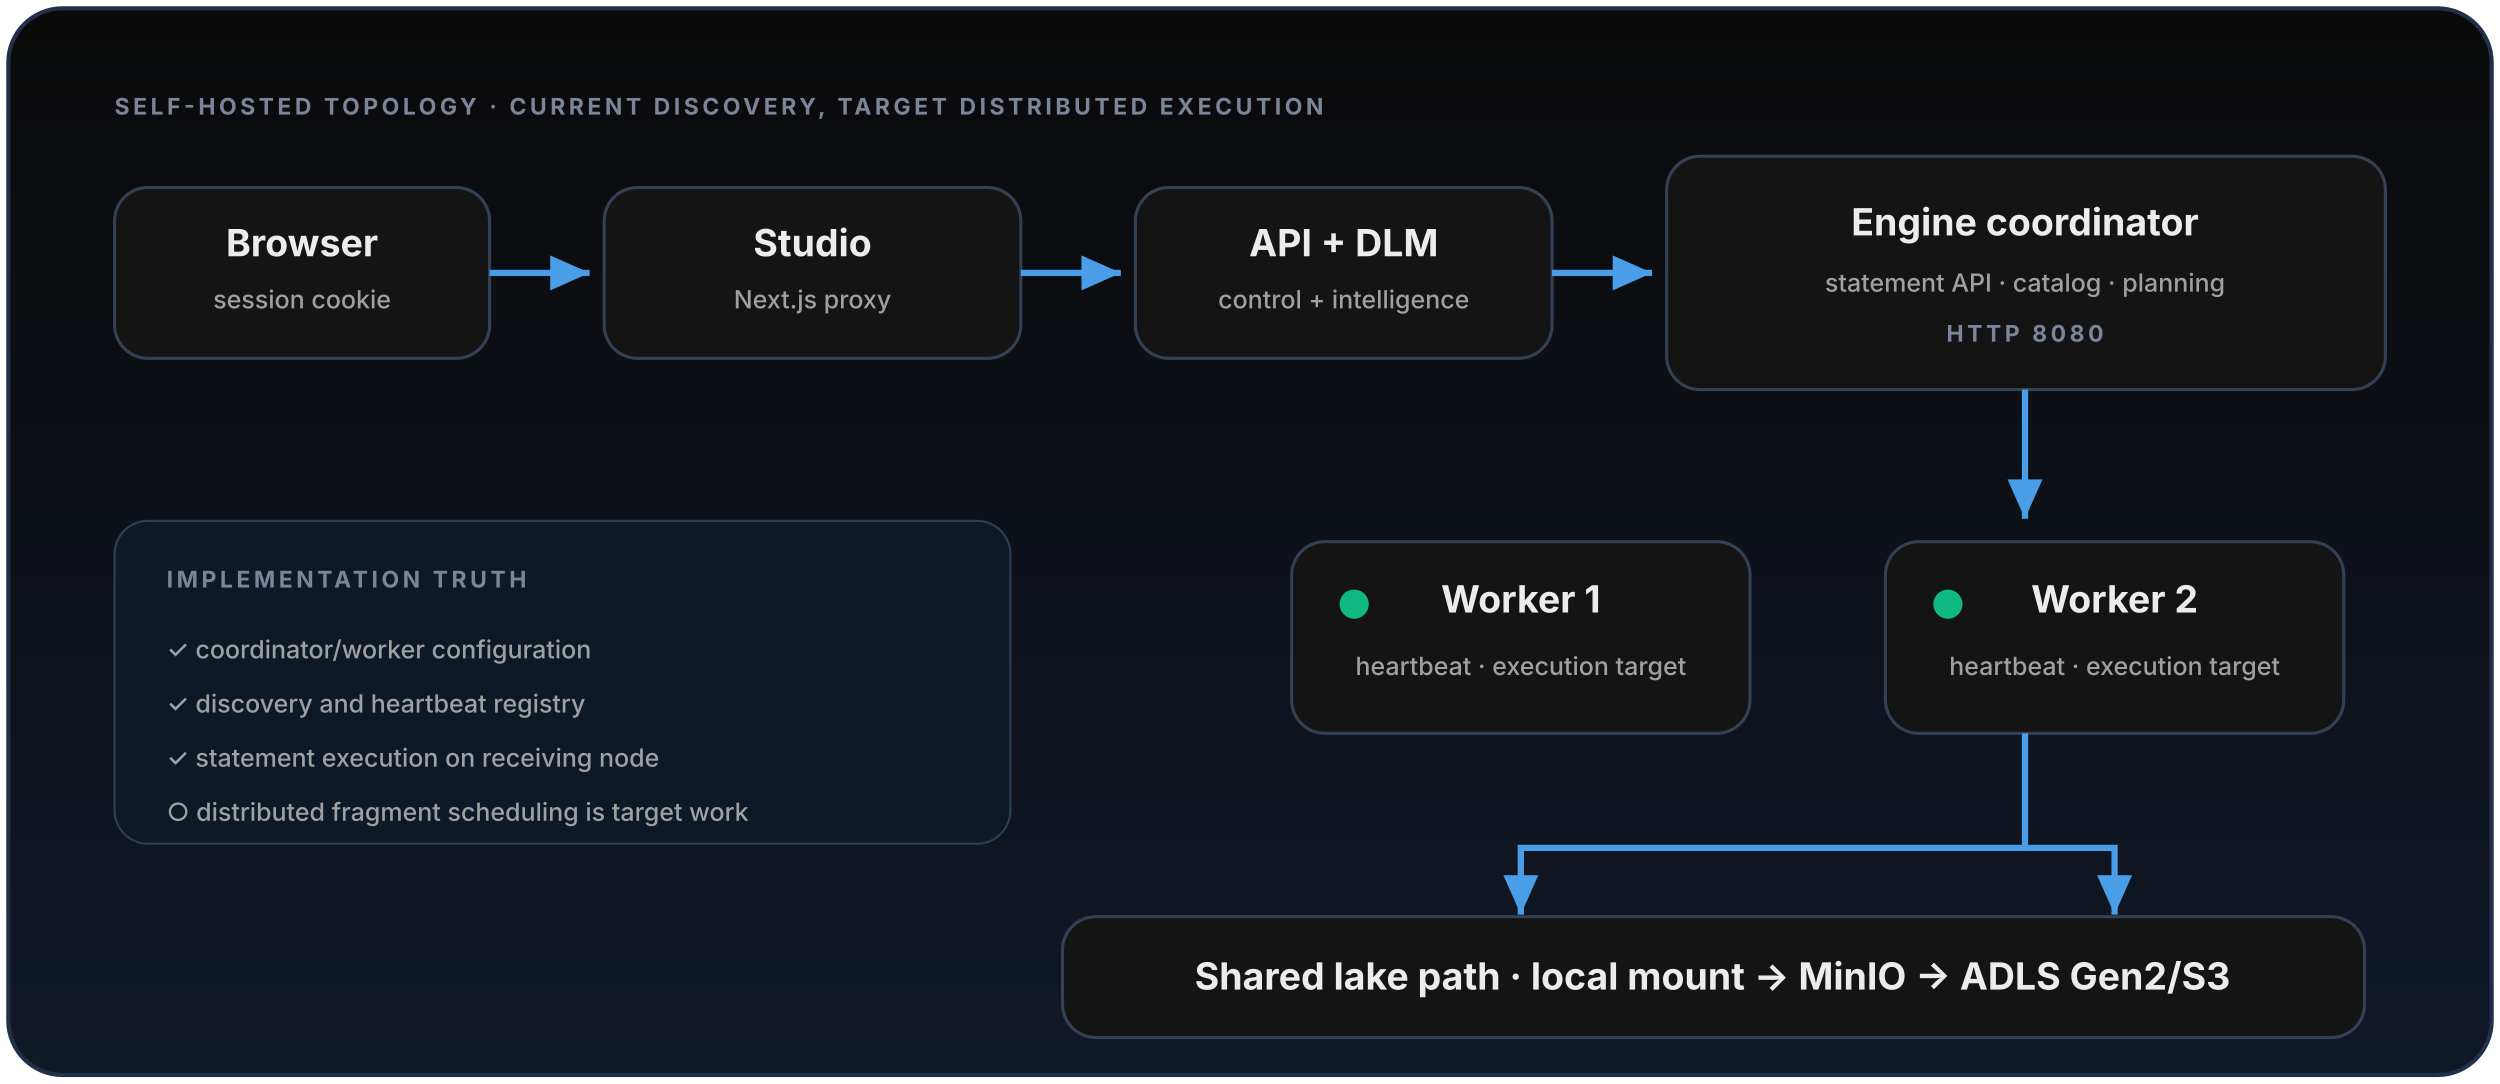
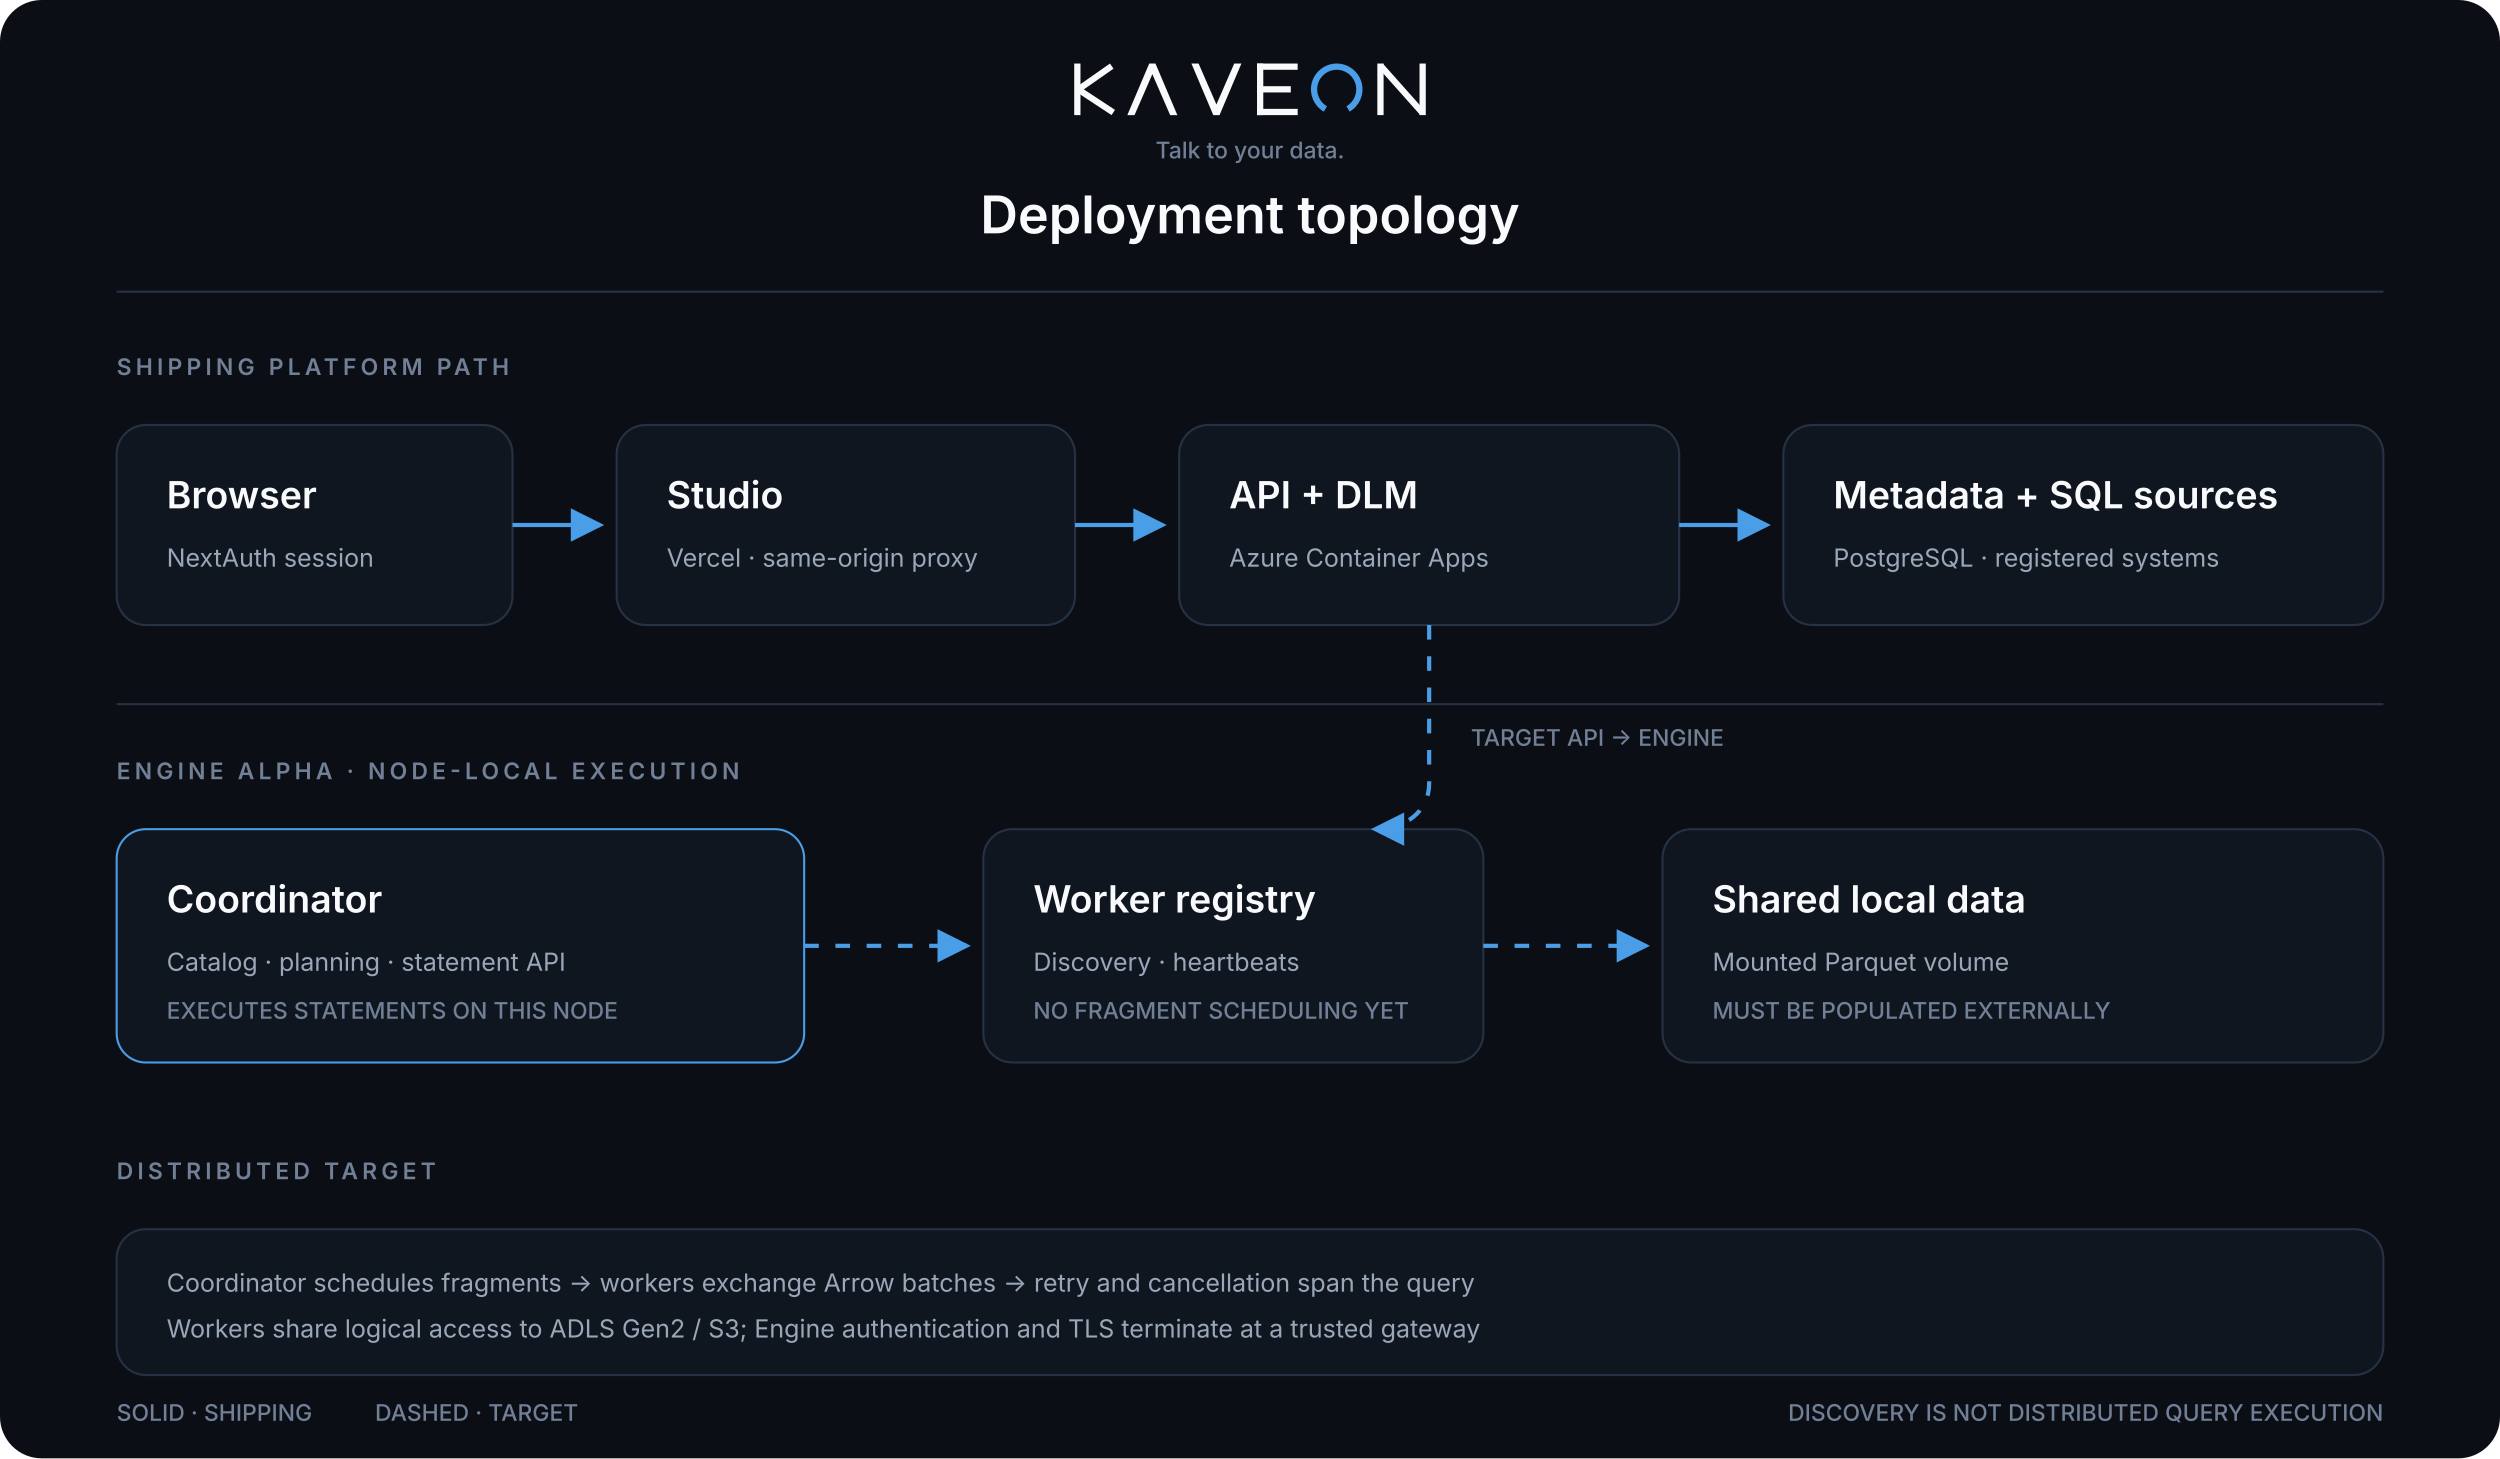
- <svg xmlns="http://www.w3.org/2000/svg" viewBox="0 0 1200 520" role="img" aria-labelledby="title desc">
+ <svg xmlns="http://www.w3.org/2000/svg" width="1200" height="700" viewBox="0 0 1200 700" role="img" aria-labelledby="deploy-title deploy-desc">
  <defs>
-     <linearGradient id="bg" x2="0" y2="1">
-       <stop stop-color="#0a0a0a" />
-       <stop offset="1" stop-color="#111827" />
-     </linearGradient>
-     <marker id="a" viewBox="0 0 10 10" refX="9" refY="5" markerWidth="7" markerHeight="7" orient="auto">
-       <path d="M0 1l9 4-9 4z" fill="#4A9EE8" />
+     <marker id="deploy-arrow" markerWidth="8" markerHeight="8" refX="7" refY="4" orient="auto">
+       <path d="M0 0 8 4 0 8Z" fill="#4A9EE8" />
    </marker>
-     <style>.h{font:700 18px Inter,Segoe UI,sans-serif;fill:#ececec}.s{font:500 12px Inter,Segoe UI,sans-serif;fill:#a0a0a0}.c{font:700 11px Inter,Segoe UI,sans-serif;letter-spacing:1.7px;fill:#7a8599}.b{fill:#141414;stroke:#334155;stroke-width:1.5}.x{fill:none;stroke:#4A9EE8;stroke-width:3;marker-end:url(#a)}.beat{fill:#10b981;animation:p 4.5s ease-in-out infinite}@keyframes p{50%{opacity:.35}}@media(prefers-reduced-motion:reduce){.beat{animation:none}}</style>
+     <style>.eyebrow{font:600 11px Inter,Segoe UI,sans-serif;letter-spacing:2px;fill:#718096}.title{font:600 25px Inter,Segoe UI,sans-serif;fill:#f8fafc}.heading{font:600 18px Inter,Segoe UI,sans-serif;fill:#f8fafc}.body{font:400 12px Inter,Segoe UI,sans-serif;fill:#9aa7b8}.note{font:500 11px Inter,Segoe UI,sans-serif;fill:#718096}.box{fill:#101620;stroke:#263244;stroke-width:1}.accent{stroke:#4A9EE8}.rule{stroke:#263244}.flow{fill:none;stroke:#4A9EE8;stroke-width:2;marker-end:url(#deploy-arrow)}.target{stroke-dasharray:7 8;animation:deploy-flow 3s linear infinite}@keyframes deploy-flow{to{stroke-dashoffset:-30}}@media(prefers-reduced-motion:reduce){.target{animation:none}}</style>
  </defs>
-   <rect x="4" y="4" width="1192" height="512" rx="26" fill="url(#bg)" stroke="#203049" stroke-width="2" />
-   <text x="55" y="55" class="c">SELF-HOSTED TOPOLOGY · CURRENT DISCOVERY, TARGET DISTRIBUTED EXECUTION</text>
-   <rect class="b" x="55" y="90" width="180" height="82" rx="16" />
-   <text x="145" y="123" text-anchor="middle" class="h">Browser</text>
-   <text x="145" y="148" text-anchor="middle" class="s">session cookie</text>
-   <path class="x" d="M235 131h48" />
-   <rect class="b" x="290" y="90" width="200" height="82" rx="16" />
-   <text x="390" y="123" text-anchor="middle" class="h">Studio</text>
-   <text x="390" y="148" text-anchor="middle" class="s">Next.js proxy</text>
-   <path class="x" d="M490 131h48" />
-   <rect class="b" x="545" y="90" width="200" height="82" rx="16" />
-   <text x="645" y="123" text-anchor="middle" class="h">API + DLM</text>
-   <text x="645" y="148" text-anchor="middle" class="s">control + intelligence</text>
-   <path class="x" d="M745 131h48" />
-   <rect class="b" x="800" y="75" width="345" height="112" rx="16" stroke="#4A9EE8" />
-   <text x="972" y="113" text-anchor="middle" class="h">Engine coordinator</text>
-   <text x="972" y="140" text-anchor="middle" class="s">statement API · catalog · planning</text>
-   <text x="972" y="164" text-anchor="middle" class="c">HTTP 8080</text>
-   <path class="x" d="M972 187v62" />
-   <g>
-     <rect class="b" x="620" y="260" width="220" height="92" rx="16" />
-     <circle class="beat" cx="650" cy="290" r="7" />
-     <text x="730" y="294" text-anchor="middle" class="h">Worker 1</text>
-     <text x="730" y="324" text-anchor="middle" class="s">heartbeat · execution target</text>
-     <rect class="b" x="905" y="260" width="220" height="92" rx="16" />
-     <circle class="beat" cx="935" cy="290" r="7" />
-     <text x="1015" y="294" text-anchor="middle" class="h">Worker 2</text>
-     <text x="1015" y="324" text-anchor="middle" class="s">heartbeat · execution target</text>
+   <rect width="1200" height="700" rx="20" fill="#0b0f15" />
+   <g transform="translate(502.125 20) scale(.15)" fill="#f8fafc">
+     <rect x="90" y="70" width="20" height="165" />
+     <polygon points="108.73,161.2 215.73,86.39 204.27,70 97.27,144.8" />
+     <polygon points="97.51,161.36 209.51,235 220.49,218.29 108.49,144.64" />
+     <path d="M260 235 330 70h20l70 165h-23l-57-131-57 131Z" />
+     <path d="M465 70h23l57 131 57-131h23l-70 165h-20Z" />
+     <rect x="675" y="70" width="20" height="165" />
+     <rect x="675" y="70" width="130" height="20" />
+     <rect x="675" y="142.5" width="108" height="20" />
+     <rect x="675" y="215" width="130" height="20" />
+     <rect x="1060" y="70" width="20" height="165" />
+     <rect x="1195" y="70" width="20" height="165" />
+     <polygon points="1062.53,83.3 1197.53,235 1212.47,221.7 1077.47,70" />
+     <path d="M966.25 215.29A72.5 72.5 0 1 0 893.75 215.29" fill="none" stroke="#4A9EE8" stroke-width="20" />
  </g>
-   <path class="x" d="M972 352v55H730v32" />
-   <path class="x" d="M972 407h43v32" />
-   <rect class="b" x="510" y="440" width="625" height="58" rx="16" stroke="#71e59b" />
-   <text x="822" y="475" text-anchor="middle" class="h">Shared lake path · local mount → MinIO → ADLS Gen2/S3</text>
-   <rect x="55" y="250" width="430" height="155" rx="16" fill="#0e1927" stroke="#2b4058" />
-   <text x="80" y="282" class="c">IMPLEMENTATION TRUTH</text>
-   <text x="80" y="316" class="s">✓ coordinator/worker configuration</text>
-   <text x="80" y="342" class="s">✓ discovery and heartbeat registry</text>
-   <text x="80" y="368" class="s">✓ statement execution on receiving node</text>
-   <text x="80" y="394" class="s">○ distributed fragment scheduling is target work</text>
+   <text x="600" y="76" text-anchor="middle" class="note">Talk to your data.</text>
+   <text x="600" y="112" text-anchor="middle" class="title">Deployment topology</text>
+   <line x1="56" y1="140" x2="1144" y2="140" class="rule" />
+   <text x="56" y="180" class="eyebrow">SHIPPING PLATFORM PATH</text>
+   <g transform="translate(56 204)">
+     <rect width="190" height="96" rx="14" class="box" />
+     <text x="24" y="40" class="heading">Browser</text>
+     <text x="24" y="68" class="body">NextAuth session</text>
+   </g>
+   <path d="M246 252h42" class="flow" />
+   <g transform="translate(296 204)">
+     <rect width="220" height="96" rx="14" class="box" />
+     <text x="24" y="40" class="heading">Studio</text>
+     <text x="24" y="68" class="body">Vercel · same-origin proxy</text>
+   </g>
+   <path d="M516 252h42" class="flow" />
+   <g transform="translate(566 204)">
+     <rect width="240" height="96" rx="14" class="box" />
+     <text x="24" y="40" class="heading">API + DLM</text>
+     <text x="24" y="68" class="body">Azure Container Apps</text>
+   </g>
+   <path d="M806 252h42" class="flow" />
+   <g transform="translate(856 204)">
+     <rect width="288" height="96" rx="14" class="box" />
+     <text x="24" y="40" class="heading">Metadata + SQL sources</text>
+     <text x="24" y="68" class="body">PostgreSQL · registered systems</text>
+   </g>
+   <line x1="56" y1="338" x2="1144" y2="338" class="rule" />
+   <text x="56" y="374" class="eyebrow">ENGINE ALPHA · NODE-LOCAL EXECUTION</text>
+   <g transform="translate(56 398)">
+     <rect width="330" height="112" rx="14" class="box accent" />
+     <text x="24" y="40" class="heading">Coordinator</text>
+     <text x="24" y="68" class="body">Catalog · planning · statement API</text>
+     <text x="24" y="91" class="note">EXECUTES STATEMENTS ON THIS NODE</text>
+   </g>
+   <path d="M386 454h78" class="flow target" />
+   <g transform="translate(472 398)">
+     <rect width="240" height="112" rx="14" class="box" />
+     <text x="24" y="40" class="heading">Worker registry</text>
+     <text x="24" y="68" class="body">Discovery · heartbeats</text>
+     <text x="24" y="91" class="note">NO FRAGMENT SCHEDULING YET</text>
+   </g>
+   <path d="M712 454h78" class="flow target" />
+   <g transform="translate(798 398)">
+     <rect width="346" height="112" rx="14" class="box" />
+     <text x="24" y="40" class="heading">Shared local data</text>
+     <text x="24" y="68" class="body">Mounted Parquet volume</text>
+     <text x="24" y="91" class="note">MUST BE POPULATED EXTERNALLY</text>
+   </g>
+   <path d="M686 300v76c0 14-12 22-26 22" class="flow target" />
+   <text x="706" y="358" class="note">TARGET API → ENGINE</text>
+   <text x="56" y="566" class="eyebrow">DISTRIBUTED TARGET</text>
+   <g transform="translate(56 590)">
+     <rect width="1088" height="70" rx="14" class="box" />
+     <text x="24" y="30" class="body">Coordinator schedules fragments → workers exchange Arrow batches → retry and cancellation span the query</text>
+     <text x="24" y="52" class="body">Workers share logical access to ADLS Gen2 / S3; Engine authentication and TLS terminate at a trusted gateway</text>
+   </g>
+   <text x="56" y="682" class="note">SOLID · SHIPPING</text>
+   <text x="180" y="682" class="note">DASHED · TARGET</text>
+   <text x="1144" y="682" text-anchor="end" class="note">DISCOVERY IS NOT DISTRIBUTED QUERY EXECUTION</text>
</svg>
